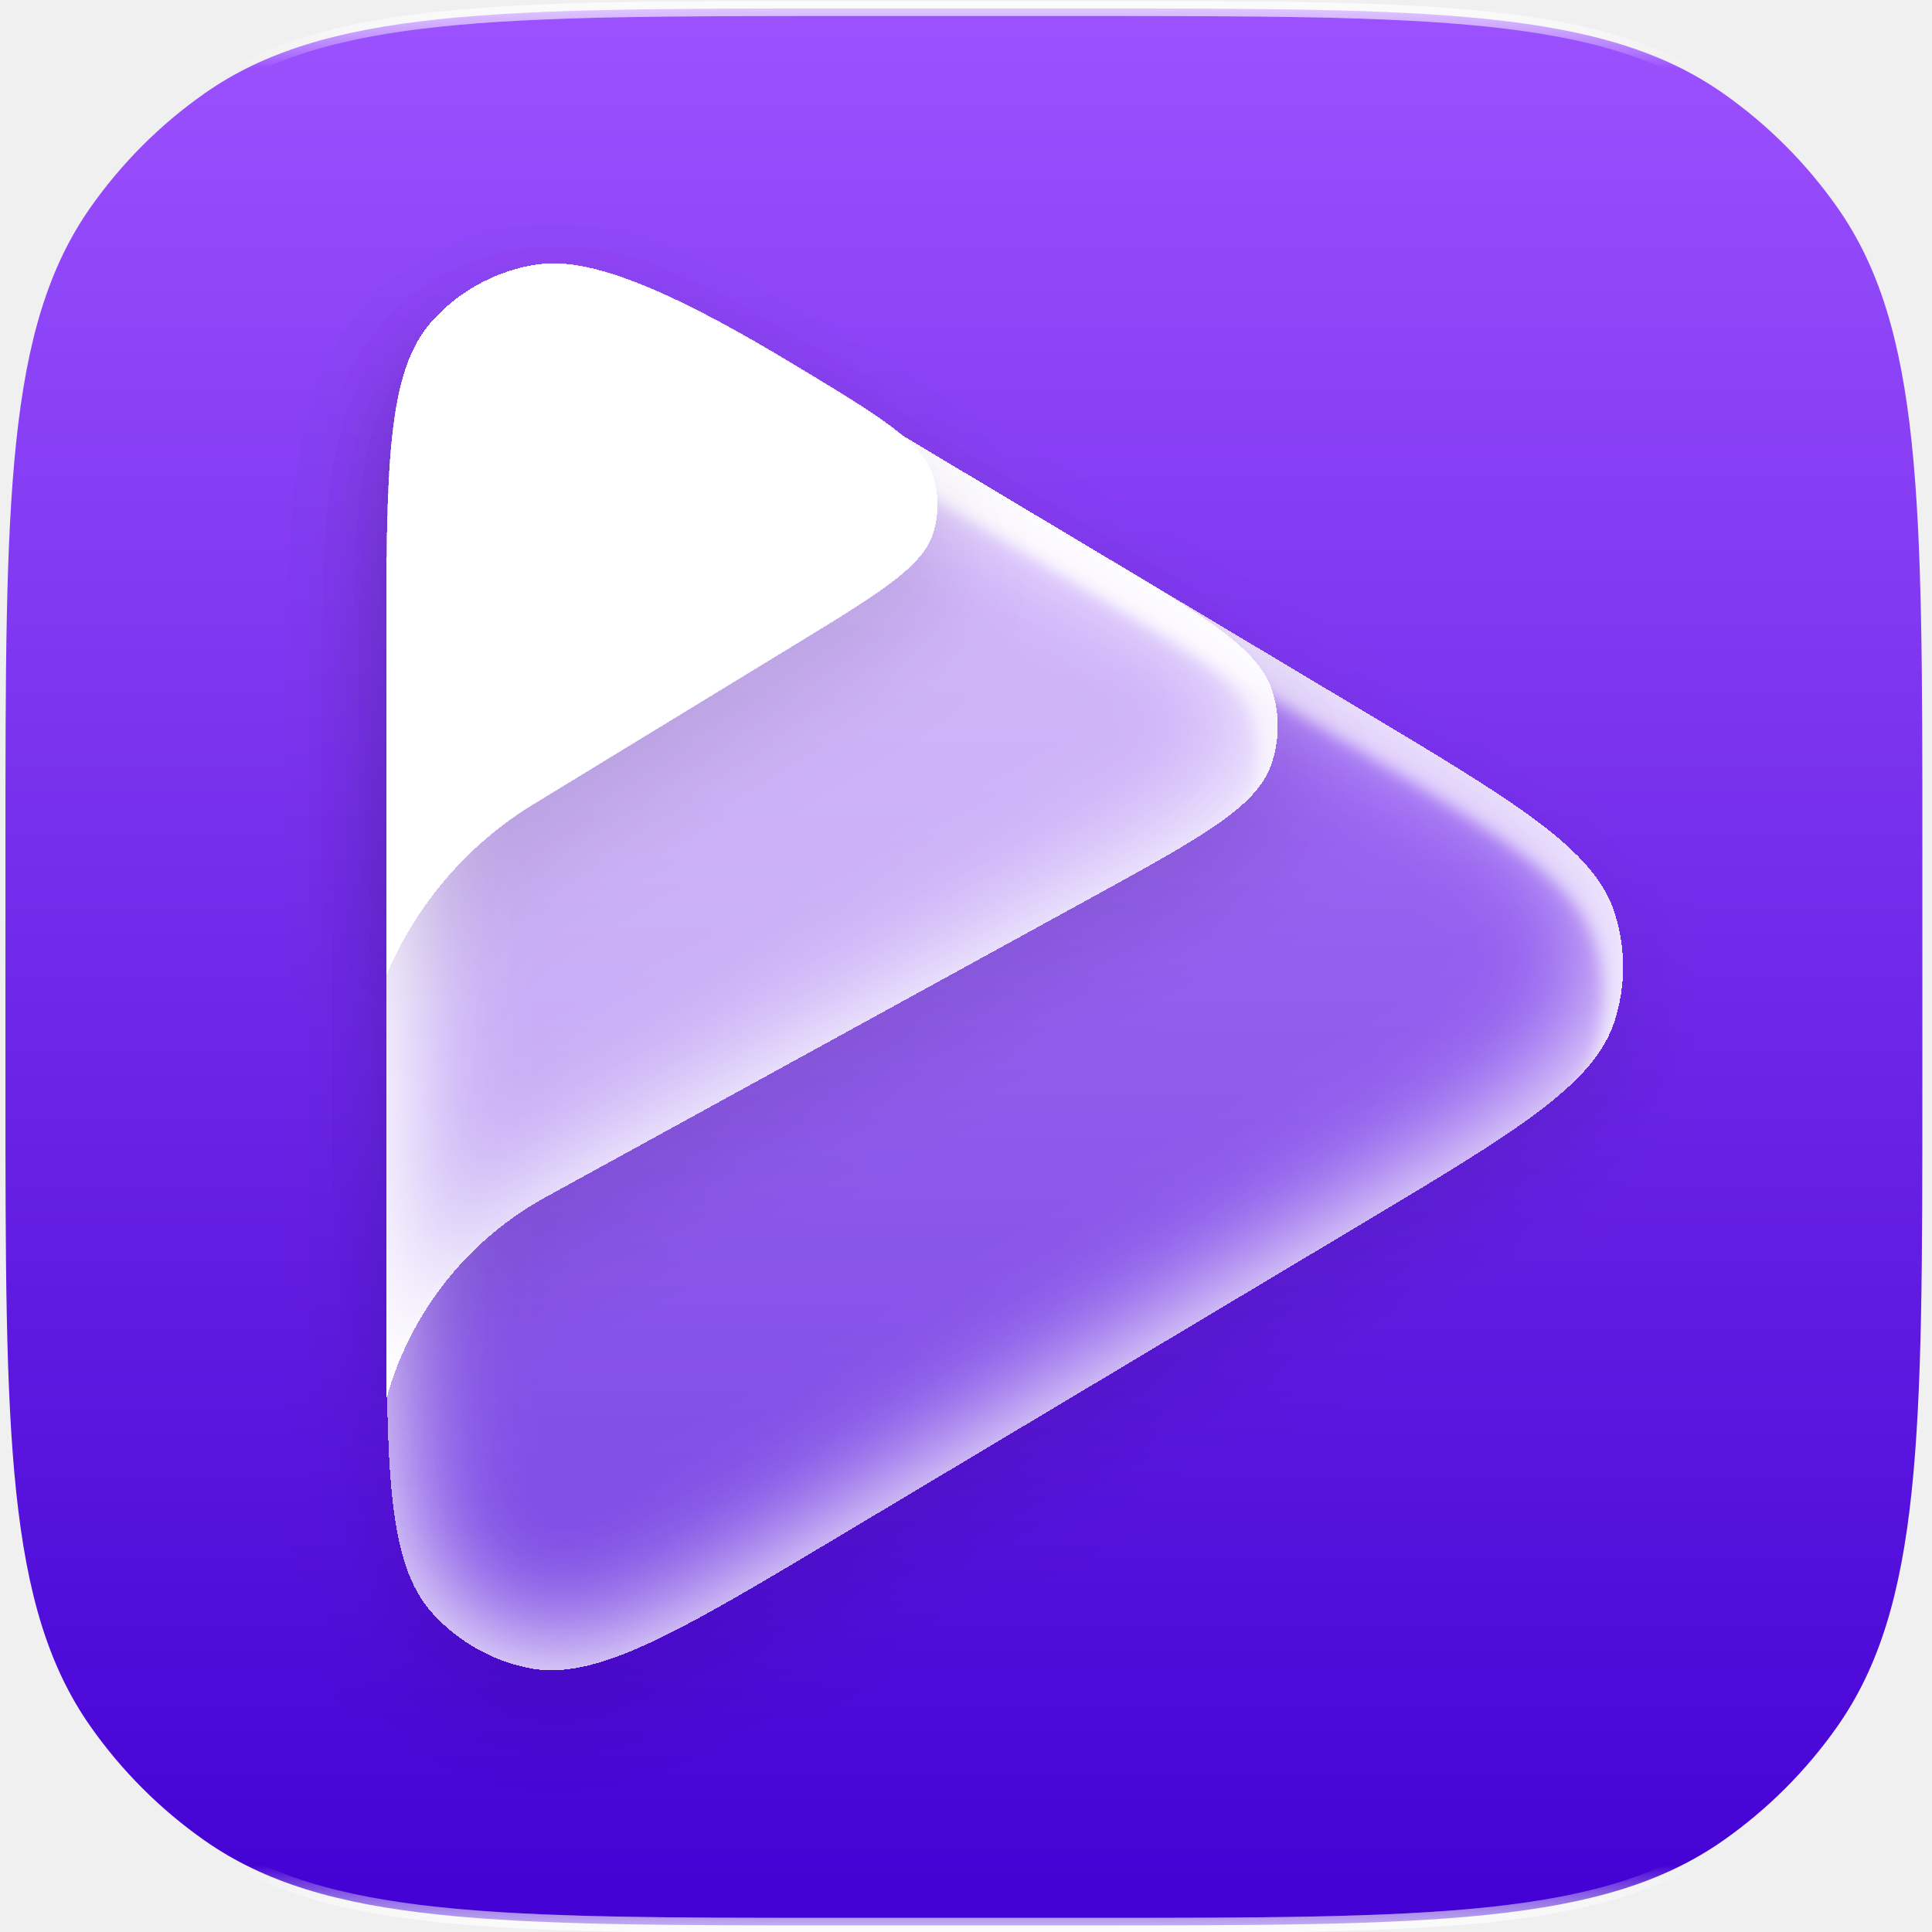
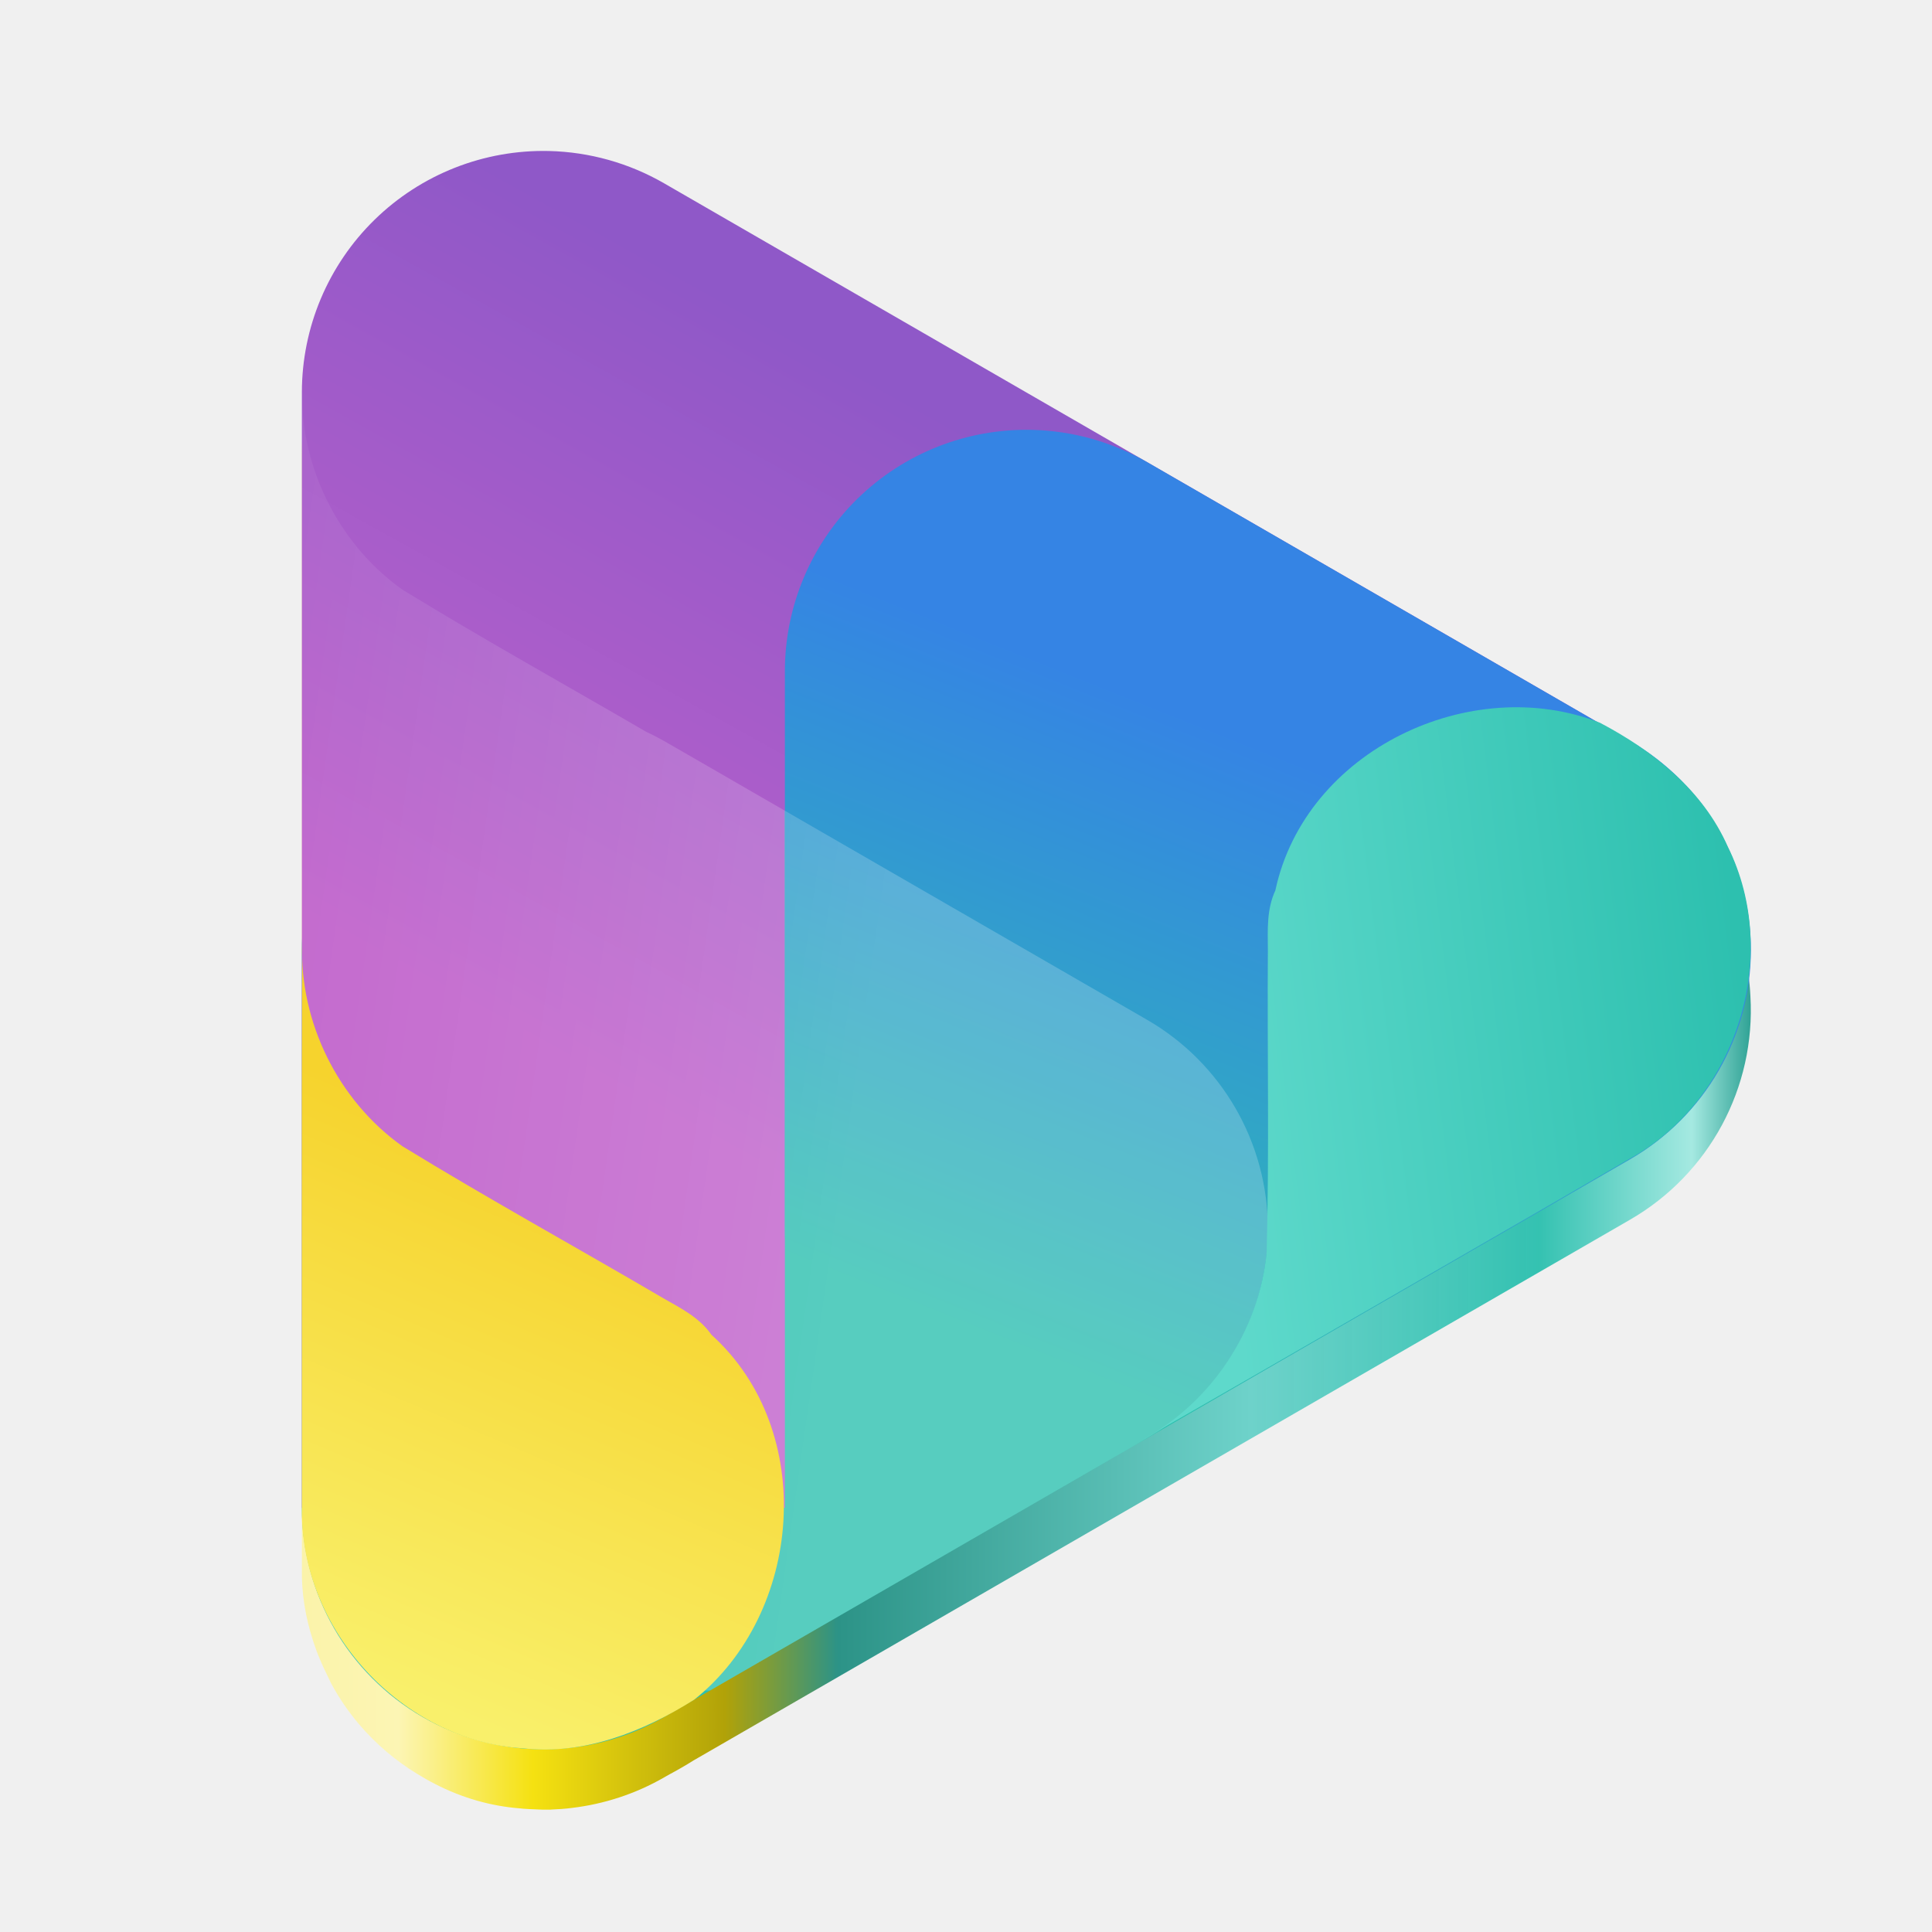
- <svg xmlns="http://www.w3.org/2000/svg" width="512" height="512" viewBox="0 0 512 512" fill="none">
-   <g clip-path="url(#clip0_597_560)">
-     <path d="M223.726 2.249H287.165C333.251 2.249 367.66 2.252 394.627 5.103C421.558 7.949 440.837 13.618 456.746 24.799C468.461 33.032 478.662 43.233 486.896 54.948C498.076 70.857 503.746 90.136 506.593 117.067C509.443 144.035 509.445 178.443 509.445 224.529V287.969C509.445 334.055 509.443 368.464 506.593 395.431C503.746 422.362 498.076 441.641 486.896 457.55C478.662 469.265 468.461 479.466 456.746 487.699C440.837 498.88 421.558 504.55 394.627 507.396C367.66 510.247 333.251 510.249 287.165 510.249H223.726C177.639 510.249 143.231 510.247 116.264 507.396C89.332 504.55 70.053 498.88 54.145 487.699C42.429 479.466 32.229 469.265 23.995 457.55C12.814 441.641 7.146 422.362 4.299 395.431C1.448 368.464 1.445 334.055 1.445 287.969V224.529C1.445 178.443 1.448 144.035 4.299 117.067C7.146 90.136 12.814 70.857 23.995 54.948C32.229 43.233 42.429 33.032 54.145 24.799C70.053 13.618 89.332 7.949 116.264 5.103C143.231 2.252 177.639 2.249 223.726 2.249Z" fill="url(#paint0_linear_597_560)" />
-     <path d="M223.726 2.249H287.165C333.251 2.249 367.66 2.252 394.627 5.103C421.558 7.949 440.837 13.618 456.746 24.799C468.461 33.032 478.662 43.233 486.896 54.948C498.076 70.857 503.746 90.136 506.593 117.067C509.443 144.035 509.445 178.443 509.445 224.529V287.969C509.445 334.055 509.443 368.464 506.593 395.431C503.746 422.362 498.076 441.641 486.896 457.55C478.662 469.265 468.461 479.466 456.746 487.699C440.837 498.88 421.558 504.55 394.627 507.396C367.66 510.247 333.251 510.249 287.165 510.249H223.726C177.639 510.249 143.231 510.247 116.264 507.396C89.332 504.55 70.053 498.88 54.145 487.699C42.429 479.466 32.229 469.265 23.995 457.55C12.814 441.641 7.146 422.362 4.299 395.431C1.448 368.464 1.445 334.055 1.445 287.969V224.529C1.445 178.443 1.448 144.035 4.299 117.067C7.146 90.136 12.814 70.857 23.995 54.948C32.229 43.233 42.429 33.032 54.145 24.799C70.053 13.618 89.332 7.949 116.264 5.103C143.231 2.252 177.639 2.249 223.726 2.249Z" stroke="url(#paint1_linear_597_560)" stroke-width="4" />
-     <path d="M223.726 2.249H287.165C333.251 2.249 367.66 2.252 394.627 5.103C421.558 7.949 440.837 13.618 456.746 24.799C468.461 33.032 478.662 43.233 486.896 54.948C498.076 70.857 503.746 90.136 506.593 117.067C509.443 144.035 509.445 178.443 509.445 224.529V287.969C509.445 334.055 509.443 368.464 506.593 395.431C503.746 422.362 498.076 441.641 486.896 457.55C478.662 469.265 468.461 479.466 456.746 487.699C440.837 498.88 421.558 504.55 394.627 507.396C367.66 510.247 333.251 510.249 287.165 510.249H223.726C177.639 510.249 143.231 510.247 116.264 507.396C89.332 504.55 70.053 498.88 54.145 487.699C42.429 479.466 32.229 469.265 23.995 457.55C12.814 441.641 7.146 422.362 4.299 395.431C1.448 368.464 1.445 334.055 1.445 287.969V224.529C1.445 178.443 1.448 144.035 4.299 117.067C7.146 90.136 12.814 70.857 23.995 54.948C32.229 43.233 42.429 33.032 54.145 24.799C70.053 13.618 89.332 7.949 116.264 5.103C143.231 2.252 177.639 2.249 223.726 2.249Z" stroke="url(#paint2_linear_597_560)" stroke-width="4" />
-     <path d="M223.726 2.249H287.165C333.251 2.249 367.66 2.252 394.627 5.103C421.558 7.949 440.837 13.618 456.746 24.799C468.461 33.032 478.662 43.233 486.896 54.948C498.076 70.857 503.746 90.136 506.593 117.067C509.443 144.035 509.445 178.443 509.445 224.529V287.969C509.445 334.055 509.443 368.464 506.593 395.431C503.746 422.362 498.076 441.641 486.896 457.55C478.662 469.265 468.461 479.466 456.746 487.699C440.837 498.88 421.558 504.55 394.627 507.396C367.66 510.247 333.251 510.249 287.165 510.249H223.726C177.639 510.249 143.231 510.247 116.264 507.396C89.332 504.55 70.053 498.88 54.145 487.699C42.429 479.466 32.229 469.265 23.995 457.55C12.814 441.641 7.146 422.362 4.299 395.431C1.448 368.464 1.445 334.055 1.445 287.969V224.529C1.445 178.443 1.448 144.035 4.299 117.067C7.146 90.136 12.814 70.857 23.995 54.948C32.229 43.233 42.429 33.032 54.145 24.799C70.053 13.618 89.332 7.949 116.264 5.103C143.231 2.252 177.639 2.249 223.726 2.249Z" stroke="url(#paint3_linear_597_560)" stroke-width="4" />
-     <path d="M223.726 2.249H287.165C333.251 2.249 367.66 2.252 394.627 5.103C421.558 7.949 440.837 13.618 456.746 24.799C468.461 33.032 478.662 43.233 486.896 54.948C498.076 70.857 503.746 90.136 506.593 117.067C509.443 144.035 509.445 178.443 509.445 224.529V287.969C509.445 334.055 509.443 368.464 506.593 395.431C503.746 422.362 498.076 441.641 486.896 457.55C478.662 469.265 468.461 479.466 456.746 487.699C440.837 498.88 421.558 504.55 394.627 507.396C367.66 510.247 333.251 510.249 287.165 510.249H223.726C177.639 510.249 143.231 510.247 116.264 507.396C89.332 504.55 70.053 498.88 54.145 487.699C42.429 479.466 32.229 469.265 23.995 457.55C12.814 441.641 7.146 422.362 4.299 395.431C1.448 368.464 1.445 334.055 1.445 287.969V224.529C1.445 178.443 1.448 144.035 4.299 117.067C7.146 90.136 12.814 70.857 23.995 54.948C32.229 43.233 42.429 33.032 54.145 24.799C70.053 13.618 89.332 7.949 116.264 5.103C143.231 2.252 177.639 2.249 223.726 2.249Z" stroke="url(#paint4_linear_597_560)" stroke-width="4" />
-     <g filter="url(#filter0_dii_597_560)">
-       <path d="M359.968 187.619C401.645 212.537 422.484 224.996 427.897 241.919C430.879 251.24 430.879 261.258 427.897 270.579C422.484 287.502 401.645 299.961 359.968 324.88L223.404 406.528C179.776 432.612 157.962 445.655 140.124 442.047C130.316 440.064 121.396 435.004 114.66 427.604C102.41 414.144 102.41 388.729 102.41 337.898V174.601C102.41 123.77 102.41 98.354 114.66 84.894C121.396 77.494 130.316 72.434 140.124 70.451C157.962 66.844 179.776 79.886 223.404 105.97L359.968 187.619Z" fill="white" fill-opacity="0.25" shape-rendering="crispEdges" />
+ <svg xmlns="http://www.w3.org/2000/svg" xmlns:xlink="http://www.w3.org/1999/xlink" width="128px" height="128px" viewBox="0 0 128 128" version="1.1">
+   <defs>
+     <linearGradient id="linear0" gradientUnits="userSpaceOnUse" x1="62.816" y1="414.077" x2="158.563" y2="414.077" gradientTransform="matrix(1,0,0,1,-42.44285,-294.1812)">
+       <stop offset="0" style="stop-color:rgb(98.431%,95.294%,66.667%);stop-opacity:1;" />
+       <stop offset="0.063" style="stop-color:rgb(98.824%,96.078%,70.588%);stop-opacity:1;" />
+       <stop offset="0.156" style="stop-color:rgb(96.078%,88.235%,6.667%);stop-opacity:1;" />
+       <stop offset="0.289" style="stop-color:rgb(69.412%,63.529%,3.137%);stop-opacity:1;" />
+       <stop offset="0.367" style="stop-color:rgb(17.255%,57.647%,52.941%);stop-opacity:1;" />
+       <stop offset="0.653" style="stop-color:rgb(43.137%,82.353%,79.216%);stop-opacity:1;" />
+       <stop offset="0.852" style="stop-color:rgb(17.647%,75.294%,68.627%);stop-opacity:0.961;" />
+       <stop offset="0.958" style="stop-color:rgb(63.529%,91.373%,88.235%);stop-opacity:0.961;" />
+       <stop offset="1" style="stop-color:rgb(14.118%,61.569%,56.078%);stop-opacity:0.961;" />
+     </linearGradient>
+     <linearGradient id="linear1" gradientUnits="userSpaceOnUse" x1="32" y1="239.25" x2="56" y2="196" gradientTransform="matrix(1,0,0,1,0,-172)">
+       <stop offset="0" style="stop-color:rgb(75.294%,38.039%,79.608%);stop-opacity:1;" />
+       <stop offset="1" style="stop-color:rgb(56.078%,34.51%,78.431%);stop-opacity:1;" />
+     </linearGradient>
+     <linearGradient id="linear2" gradientUnits="userSpaceOnUse" x1="64" y1="260" x2="80" y2="220" gradientTransform="matrix(1,0,0,1,0,-172)">
+       <stop offset="0" style="stop-color:rgb(17.647%,75.294%,68.627%);stop-opacity:1;" />
+       <stop offset="1" style="stop-color:rgb(20.784%,51.765%,89.412%);stop-opacity:1;" />
+     </linearGradient>
+     <filter id="alpha" filterUnits="objectBoundingBox" x="0%" y="0%" width="100%" height="100%">
+       <feColorMatrix type="matrix" in="SourceGraphic" values="0 0 0 0 1 0 0 0 0 1 0 0 0 0 1 0 0 0 1 0" />
+     </filter>
+     <mask id="mask0">
+       <g filter="url(#alpha)">
+         <rect x="0" y="0" width="128" height="128" style="fill:rgb(0%,0%,0%);fill-opacity:0.2;stroke:none;" />
+       </g>
+     </mask>
+     <linearGradient id="linear3" gradientUnits="userSpaceOnUse" x1="56" y1="252" x2="0" y2="244" gradientTransform="matrix(1,0,0,1,8,-156)">
+       <stop offset="0" style="stop-color:rgb(100%,100%,100%);stop-opacity:1;" />
+       <stop offset="1" style="stop-color:rgb(100%,100%,100%);stop-opacity:0;" />
+     </linearGradient>
+     <clipPath id="clip1">
+       <rect x="0" y="0" width="192" height="152" />
+     </clipPath>
+     <g id="surface5497" clip-path="url(#clip1)">
+       <path style=" stroke:none;fill-rule:evenodd;fill:url(#linear3);" d="M 28.016 42.629 C 27.977 54.738 28.012 66.844 28 78.949 C 28 78.977 28 79 28 79.023 L 28 115.898 C 28 121.617 31.051 126.898 36 129.758 C 40.949 132.613 47.051 132.613 52 129.758 L 84 111.281 C 88.949 108.422 92 103.141 92 97.426 C 92 91.707 88.949 86.426 84 83.566 L 52 65.094 C 51.617 64.879 51.227 64.676 50.824 64.492 C 45.434 61.352 39.973 58.324 34.656 55.062 C 30.676 52.234 28.172 47.504 28.016 42.629 Z M 28.016 42.629 " />
    </g>
-     <g filter="url(#filter1_dii_597_560)">
-       <path d="M289.336 237.838C318.444 221.865 332.997 213.878 336.907 202.597C339.058 196.392 339.182 189.665 337.263 183.385C333.773 171.967 319.525 163.447 291.029 146.407L223.405 105.97C179.777 79.886 157.963 66.844 140.124 70.451C130.316 72.435 121.395 77.494 114.66 84.895C102.41 98.355 102.411 123.77 102.411 174.6V337.898C102.411 343.704 102.392 365.448 102.41 370.611C108.694 347.859 123.914 328.617 144.607 317.261L289.336 237.838Z" fill="white" fill-opacity="0.5" shape-rendering="crispEdges" />
-     </g>
-     <g filter="url(#filter2_dii_597_560)">
-       <path d="M210.352 170.955C233.042 157.112 244.386 150.191 247.205 141.247C248.762 136.307 248.75 131.044 247.171 126.11C244.312 117.18 233.13 110.427 210.766 96.92C182.326 79.745 155.405 66.268 140.123 70.719C130.315 72.699 121.394 77.75 114.659 85.139C102.409 98.577 102.41 123.951 102.41 174.699L102.41 258.095C110.377 239.391 123.989 223.645 141.343 213.057L210.352 170.955Z" fill="white" />
-     </g>
+     <linearGradient id="linear4" gradientUnits="userSpaceOnUse" x1="529.288" y1="441.731" x2="543.341" y2="408.599" gradientTransform="matrix(-0.5,-0.866025,0.866025,-0.5,-2.305103,745.5004)">
+       <stop offset="0" style="stop-color:rgb(17.647%,75.294%,68.627%);stop-opacity:1;" />
+       <stop offset="1" style="stop-color:rgb(36.863%,85.098%,79.608%);stop-opacity:1;" />
+     </linearGradient>
+     <linearGradient id="linear5" gradientUnits="userSpaceOnUse" x1="529.288" y1="441.731" x2="543.341" y2="408.599" gradientTransform="matrix(1,0,0,1,-504,-330)">
+       <stop offset="0" style="stop-color:rgb(97.647%,94.118%,41.961%);stop-opacity:1;" />
+       <stop offset="1" style="stop-color:rgb(96.471%,82.745%,17.647%);stop-opacity:1;" />
+     </linearGradient>
+   </defs>
+   <g id="surface5465">
+     <path style=" stroke:none;fill-rule:evenodd;fill:url(#linear0);" d="M 36.379 14.008 C 32.07 13.906 27.902 15.547 24.82 18.555 C 21.738 21.566 20 25.691 20 30 L 20 46.977 C 20 53.633 20.008 60.293 20 66.949 C 20 66.977 20 67 20 67.023 L 20 83.438 C 20 90.258 20.008 97.078 20 103.898 C 19.969 105.52 20.23 107.109 20.715 108.621 C 20.719 108.637 20.723 108.648 20.727 108.664 C 20.863 109.086 21.012 109.504 21.188 109.918 C 21.336 110.273 21.496 110.625 21.672 110.973 C 21.688 111.012 21.707 111.047 21.727 111.086 C 21.801 111.25 21.879 111.41 21.961 111.574 C 22.473 112.508 23.074 113.391 23.766 114.211 C 24.875 115.52 26.188 116.641 27.656 117.535 C 28.043 117.773 28.441 118 28.848 118.207 C 30.582 119.098 32.484 119.66 34.469 119.812 C 34.527 119.816 34.59 119.828 34.652 119.832 C 34.898 119.852 35.145 119.863 35.391 119.871 C 35.746 119.891 36.102 119.902 36.457 119.895 C 36.484 119.891 36.508 119.891 36.535 119.887 C 36.984 119.871 37.434 119.84 37.879 119.781 C 40.035 119.527 42.117 118.84 44 117.758 L 44.266 117.605 C 44.855 117.289 45.438 116.957 46 116.602 C 46 116.602 46 116.602 46.004 116.602 L 76 99.281 L 108 80.805 C 113.242 77.777 116.324 72.051 115.969 66.004 C 115.875 63.973 115.395 61.961 114.473 60.098 C 113.797 58.559 112.836 57.223 111.699 56.039 C 111.648 55.988 111.598 55.938 111.551 55.887 C 111.289 55.625 111.031 55.367 110.754 55.121 C 110.527 54.918 110.297 54.723 110.062 54.535 C 109.891 54.395 109.715 54.258 109.539 54.121 C 109.387 54.008 109.234 53.895 109.078 53.785 C 108.098 53.078 107.062 52.445 106 51.883 C 105.918 51.852 105.836 51.824 105.754 51.793 L 44 16.145 C 41.68 14.805 39.059 14.07 36.379 14.008 Z M 36.379 14.008 " />
+     <path style=" stroke:none;fill-rule:evenodd;fill:rgb(17.647%,75.294%,68.627%);fill-opacity:1;" d="M 36.375 46.953 C 32.07 46.855 27.902 48.496 24.82 51.504 C 21.738 54.516 20 58.641 20 62.949 L 20 99.898 C 20 105.617 23.051 110.898 28 113.758 C 32.949 116.613 39.051 116.613 44 113.758 L 76 95.281 C 80.949 92.422 84 87.141 84 81.426 C 84 75.707 80.949 70.426 76 67.566 L 44 49.094 C 41.68 47.754 39.059 47.02 36.375 46.953 Z M 36.375 46.953 " />
+     <path style=" stroke:none;fill-rule:evenodd;fill:url(#linear1);" d="M 36.375 10.004 C 32.07 9.906 27.902 11.543 24.82 14.555 C 21.738 17.566 20 21.691 20 26 L 20 99.898 L 52 99.898 L 52 53.711 L 92 76.805 L 108 49.094 L 44 12.145 C 41.68 10.805 39.059 10.07 36.375 10.004 Z M 36.375 10.004 " />
+     <path style=" stroke:none;fill-rule:evenodd;fill:url(#linear2);" d="M 68.375 28.48 C 64.07 28.379 59.902 30.02 56.82 33.031 C 53.738 36.039 52 40.168 52 44.473 L 52 81.426 C 52 87.141 55.051 92.422 60 95.281 C 64.953 98.137 71.051 98.137 76 95.281 L 108 76.805 C 112.949 73.949 116 68.668 116 62.949 C 116 57.234 112.949 51.953 108 49.094 L 76 30.617 C 73.68 29.277 71.059 28.543 68.375 28.48 Z M 68.375 28.48 " />
+     <use xlink:href="#surface5497" transform="matrix(1,0,0,1,-8,-16)" mask="url(#mask0)" />
+     <path style=" stroke:none;fill-rule:evenodd;fill:url(#linear4);" d="M 75.613 95.43 C 86.426 89.238 97.203 82.973 108 76.754 C 115.047 72.855 118.059 63.32 114.473 56.098 C 112.832 52.355 109.535 49.746 106 47.883 C 97.461 44.531 86.484 49.695 84.496 58.992 C 83.918 60.242 83.988 61.551 84 62.949 C 83.953 69.621 84.098 76.301 83.918 82.969 C 83.43 88.164 80.219 92.977 75.613 95.43 Z M 75.613 95.43 " />
+     <path style=" stroke:none;fill-rule:evenodd;fill:url(#linear5);" d="M 20.02 62.516 C 19.973 74.977 20.012 87.438 20 99.898 C 19.852 107.953 26.602 115.328 34.652 115.832 C 38.715 116.285 42.621 114.734 46 112.602 C 53.176 106.883 54.191 94.797 47.133 88.43 C 46.34 87.297 45.168 86.707 43.953 86.016 C 38.199 82.641 32.344 79.426 26.656 75.938 C 22.406 72.914 19.84 67.73 20.02 62.516 Z M 20.02 62.516 " />
  </g>
-   <defs>
-     <filter id="filter0_dii_597_560" x="75.31" y="56.76" width="381.923" height="426.978" filterUnits="userSpaceOnUse" color-interpolation-filters="sRGB">
-       <feFlood flood-opacity="0" result="BackgroundImageFix" />
-       <feColorMatrix in="SourceAlpha" type="matrix" values="0 0 0 0 0 0 0 0 0 0 0 0 0 0 0 0 0 0 127 0" result="hardAlpha" />
-       <feOffset dy="14" />
-       <feGaussianBlur stdDeviation="13.55" />
-       <feComposite in2="hardAlpha" operator="out" />
-       <feColorMatrix type="matrix" values="0 0 0 0 0 0 0 0 0 0 0 0 0 0 0 0 0 0 0.1 0" />
-       <feBlend mode="normal" in2="BackgroundImageFix" result="effect1_dropShadow_597_560" />
-       <feBlend mode="normal" in="SourceGraphic" in2="effect1_dropShadow_597_560" result="shape" />
-       <feColorMatrix in="SourceAlpha" type="matrix" values="0 0 0 0 0 0 0 0 0 0 0 0 0 0 0 0 0 0 127 0" result="hardAlpha" />
-       <feOffset dy="-4" />
-       <feGaussianBlur stdDeviation="16.2" />
-       <feComposite in2="hardAlpha" operator="arithmetic" k2="-1" k3="1" />
-       <feColorMatrix type="matrix" values="0 0 0 0 1 0 0 0 0 1 0 0 0 0 1 0 0 0 1 0" />
-       <feBlend mode="normal" in2="shape" result="effect2_innerShadow_597_560" />
-       <feColorMatrix in="SourceAlpha" type="matrix" values="0 0 0 0 0 0 0 0 0 0 0 0 0 0 0 0 0 0 127 0" result="hardAlpha" />
-       <feOffset dx="-5" dy="8" />
-       <feGaussianBlur stdDeviation="1.95" />
-       <feComposite in2="hardAlpha" operator="arithmetic" k2="-1" k3="1" />
-       <feColorMatrix type="matrix" values="0 0 0 0 1 0 0 0 0 1 0 0 0 0 1 0 0 0 0.61 0" />
-       <feBlend mode="normal" in2="effect2_innerShadow_597_560" result="effect3_innerShadow_597_560" />
-     </filter>
-     <filter id="filter1_dii_597_560" x="75.302" y="56.761" width="290.415" height="354.95" filterUnits="userSpaceOnUse" color-interpolation-filters="sRGB">
-       <feFlood flood-opacity="0" result="BackgroundImageFix" />
-       <feColorMatrix in="SourceAlpha" type="matrix" values="0 0 0 0 0 0 0 0 0 0 0 0 0 0 0 0 0 0 127 0" result="hardAlpha" />
-       <feOffset dy="14" />
-       <feGaussianBlur stdDeviation="13.55" />
-       <feComposite in2="hardAlpha" operator="out" />
-       <feColorMatrix type="matrix" values="0 0 0 0 0 0 0 0 0 0 0 0 0 0 0 0 0 0 0.1 0" />
-       <feBlend mode="normal" in2="BackgroundImageFix" result="effect1_dropShadow_597_560" />
-       <feBlend mode="normal" in="SourceGraphic" in2="effect1_dropShadow_597_560" result="shape" />
-       <feColorMatrix in="SourceAlpha" type="matrix" values="0 0 0 0 0 0 0 0 0 0 0 0 0 0 0 0 0 0 127 0" result="hardAlpha" />
-       <feOffset dy="-4" />
-       <feGaussianBlur stdDeviation="16.2" />
-       <feComposite in2="hardAlpha" operator="arithmetic" k2="-1" k3="1" />
-       <feColorMatrix type="matrix" values="0 0 0 0 1 0 0 0 0 1 0 0 0 0 1 0 0 0 1 0" />
-       <feBlend mode="normal" in2="shape" result="effect2_innerShadow_597_560" />
-       <feColorMatrix in="SourceAlpha" type="matrix" values="0 0 0 0 0 0 0 0 0 0 0 0 0 0 0 0 0 0 127 0" result="hardAlpha" />
-       <feOffset dx="-5" dy="8" />
-       <feGaussianBlur stdDeviation="1.95" />
-       <feComposite in2="hardAlpha" operator="arithmetic" k2="-1" k3="1" />
-       <feColorMatrix type="matrix" values="0 0 0 0 1 0 0 0 0 1 0 0 0 0 1 0 0 0 0.61 0" />
-       <feBlend mode="normal" in2="effect2_innerShadow_597_560" result="effect3_innerShadow_597_560" />
-     </filter>
-     <filter id="filter2_dii_597_560" x="75.31" y="56.761" width="200.153" height="242.434" filterUnits="userSpaceOnUse" color-interpolation-filters="sRGB">
-       <feFlood flood-opacity="0" result="BackgroundImageFix" />
-       <feColorMatrix in="SourceAlpha" type="matrix" values="0 0 0 0 0 0 0 0 0 0 0 0 0 0 0 0 0 0 127 0" result="hardAlpha" />
-       <feOffset dy="14" />
-       <feGaussianBlur stdDeviation="13.55" />
-       <feComposite in2="hardAlpha" operator="out" />
-       <feColorMatrix type="matrix" values="0 0 0 0 0 0 0 0 0 0 0 0 0 0 0 0 0 0 0.1 0" />
-       <feBlend mode="normal" in2="BackgroundImageFix" result="effect1_dropShadow_597_560" />
-       <feBlend mode="normal" in="SourceGraphic" in2="effect1_dropShadow_597_560" result="shape" />
-       <feColorMatrix in="SourceAlpha" type="matrix" values="0 0 0 0 0 0 0 0 0 0 0 0 0 0 0 0 0 0 127 0" result="hardAlpha" />
-       <feOffset dy="-4" />
-       <feGaussianBlur stdDeviation="16.2" />
-       <feComposite in2="hardAlpha" operator="arithmetic" k2="-1" k3="1" />
-       <feColorMatrix type="matrix" values="0 0 0 0 1 0 0 0 0 1 0 0 0 0 1 0 0 0 1 0" />
-       <feBlend mode="normal" in2="shape" result="effect2_innerShadow_597_560" />
-       <feColorMatrix in="SourceAlpha" type="matrix" values="0 0 0 0 0 0 0 0 0 0 0 0 0 0 0 0 0 0 127 0" result="hardAlpha" />
-       <feOffset dx="-5" dy="8" />
-       <feGaussianBlur stdDeviation="1.95" />
-       <feComposite in2="hardAlpha" operator="arithmetic" k2="-1" k3="1" />
-       <feColorMatrix type="matrix" values="0 0 0 0 1 0 0 0 0 1 0 0 0 0 1 0 0 0 0.61 0" />
-       <feBlend mode="normal" in2="effect2_innerShadow_597_560" result="effect3_innerShadow_597_560" />
-     </filter>
-     <linearGradient id="paint0_linear_597_560" x1="255.445" y1="0.249" x2="255.445" y2="512.249" gradientUnits="userSpaceOnUse">
-       <stop stop-color="#9D52FF" />
-       <stop offset="1" stop-color="#4200D3" />
-     </linearGradient>
-     <linearGradient id="paint1_linear_597_560" x1="255.445" y1="0.249" x2="255.445" y2="512.249" gradientUnits="userSpaceOnUse">
-       <stop stop-color="white" stop-opacity="0.48" />
-       <stop offset="0.035" stop-color="white" stop-opacity="0" />
-     </linearGradient>
-     <linearGradient id="paint2_linear_597_560" x1="255.445" y1="512.249" x2="255.445" y2="0.249" gradientUnits="userSpaceOnUse">
-       <stop stop-color="white" stop-opacity="0.48" />
-       <stop offset="0.035" stop-color="white" stop-opacity="0" />
-     </linearGradient>
-     <linearGradient id="paint3_linear_597_560" x1="255.445" y1="0.249" x2="255.445" y2="512.249" gradientUnits="userSpaceOnUse">
-       <stop stop-color="white" stop-opacity="0.48" />
-       <stop offset="0.035" stop-color="white" stop-opacity="0" />
-     </linearGradient>
-     <linearGradient id="paint4_linear_597_560" x1="255.445" y1="512.249" x2="255.445" y2="0.249" gradientUnits="userSpaceOnUse">
-       <stop stop-color="white" stop-opacity="0.48" />
-       <stop offset="0.035" stop-color="white" stop-opacity="0" />
-     </linearGradient>
-     <clipPath id="clip0_597_560">
-       <rect width="512" height="512" fill="white" />
-     </clipPath>
-   </defs>
</svg>
